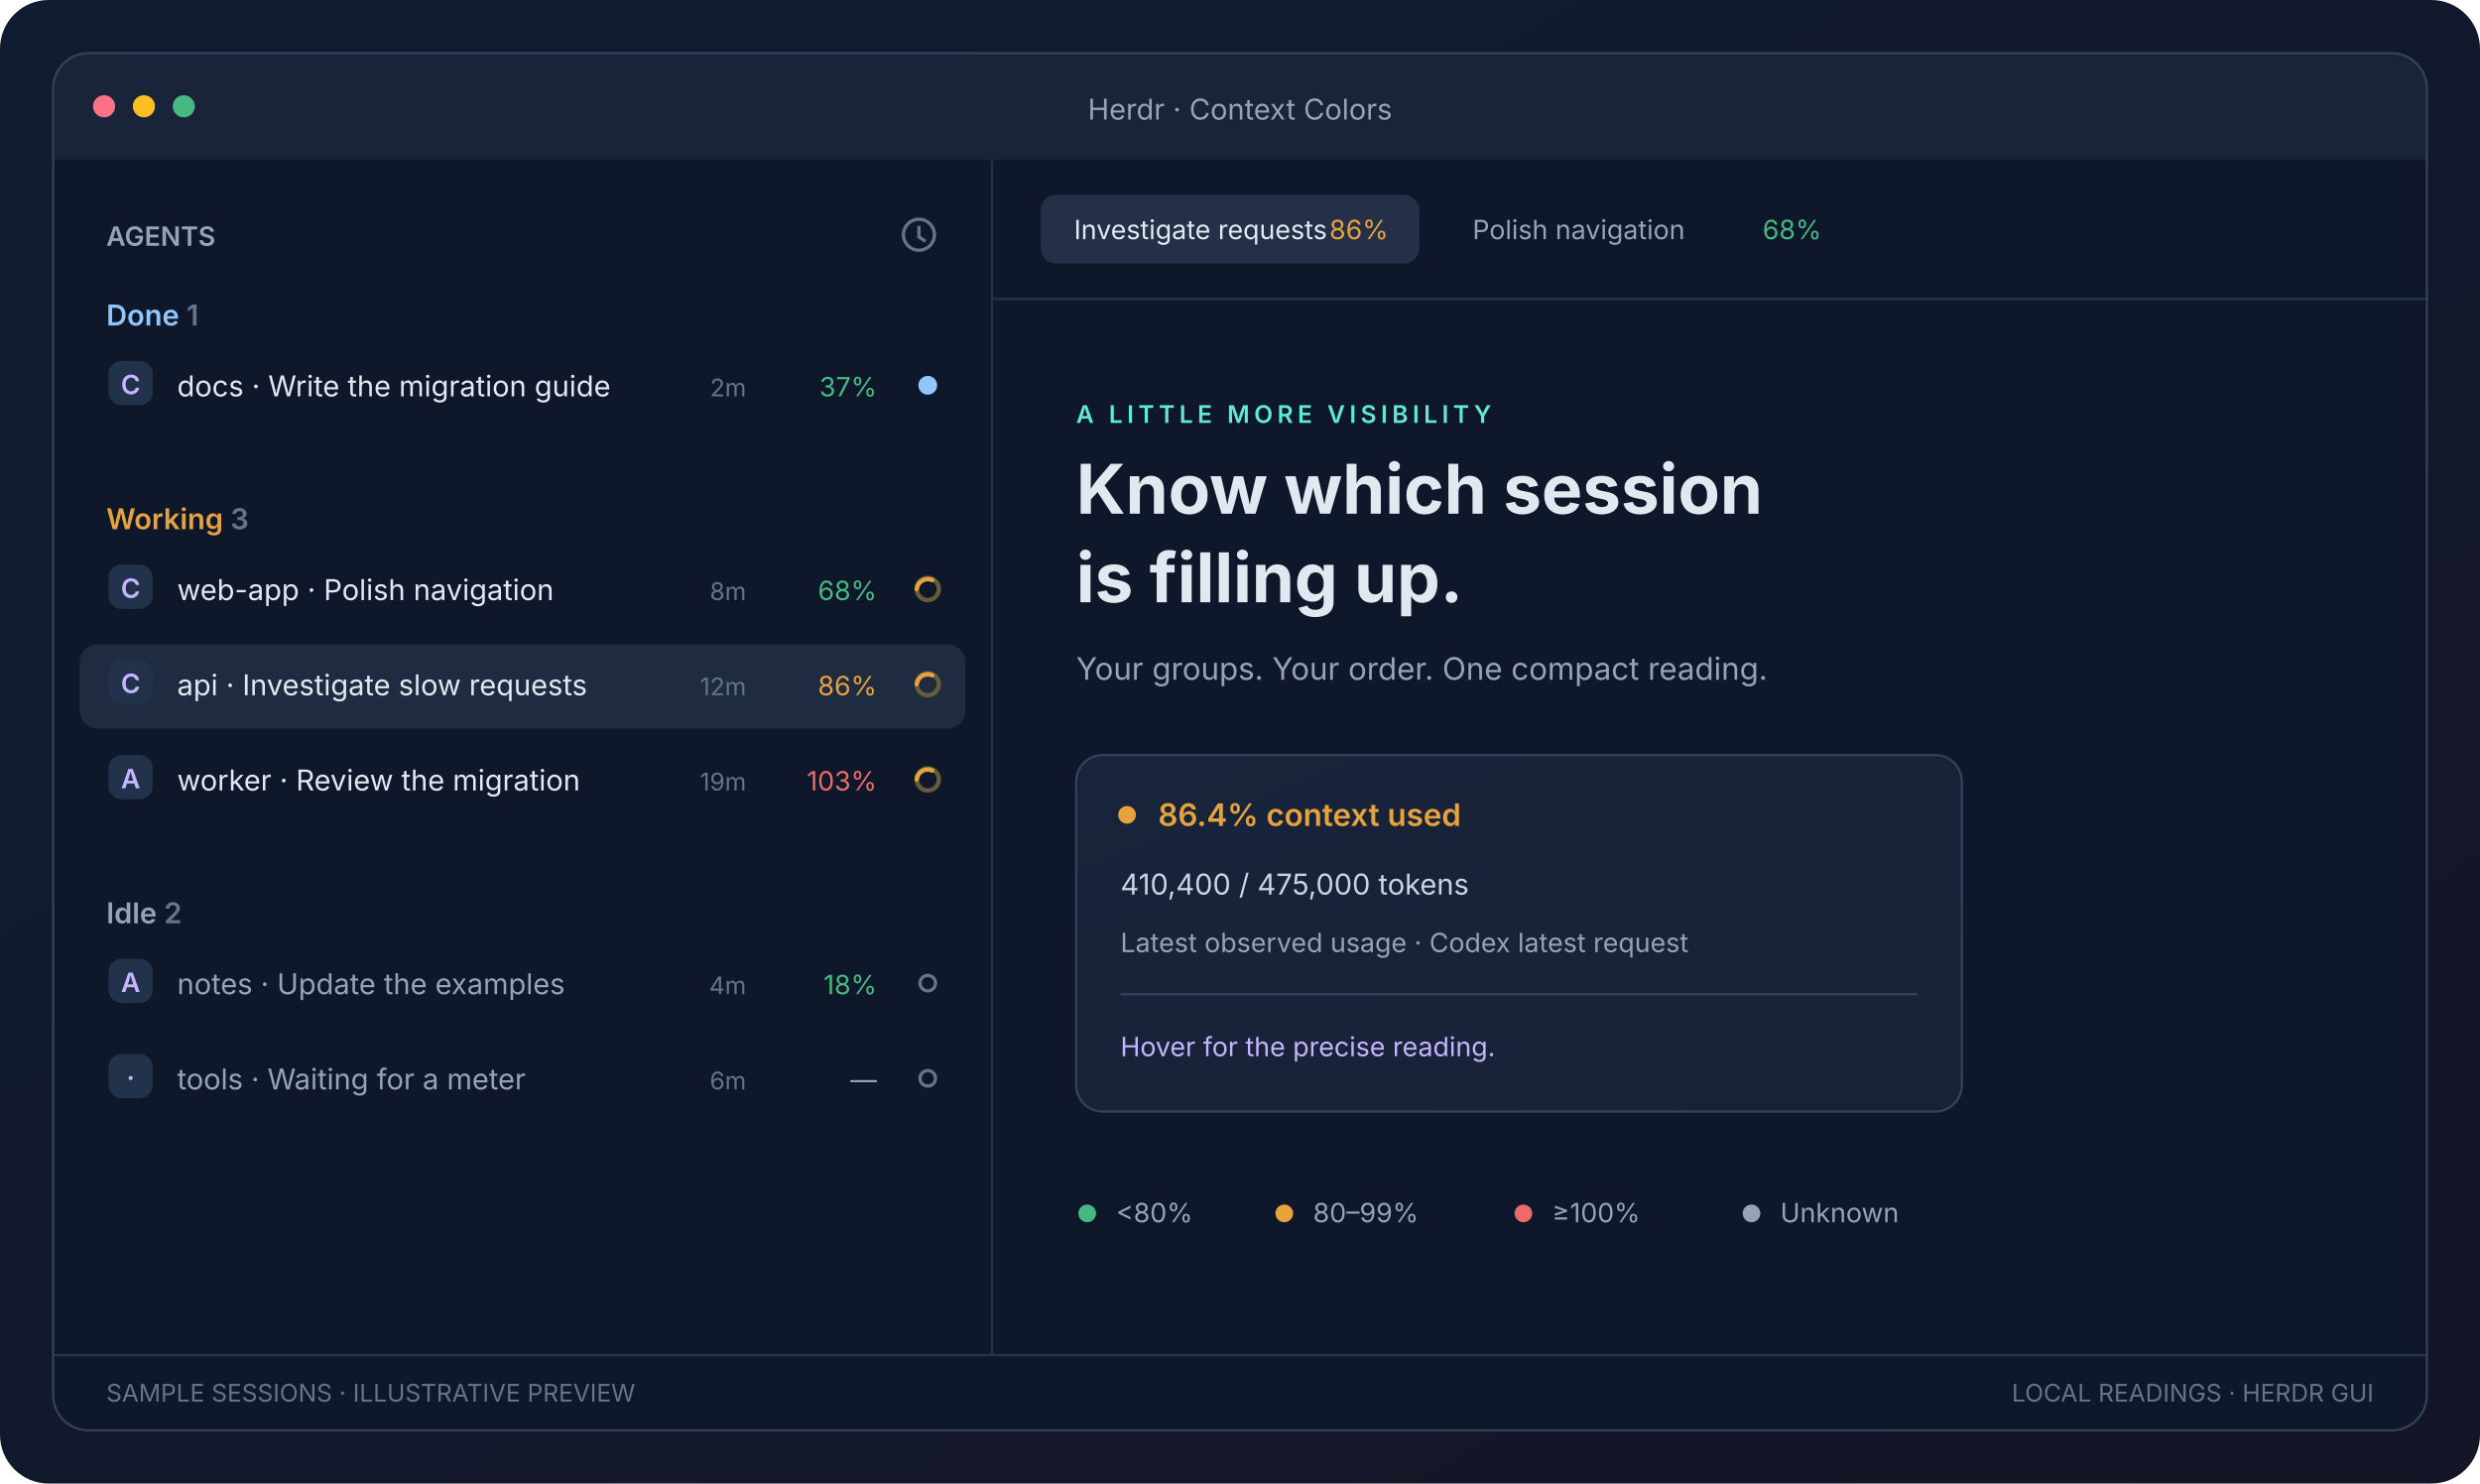
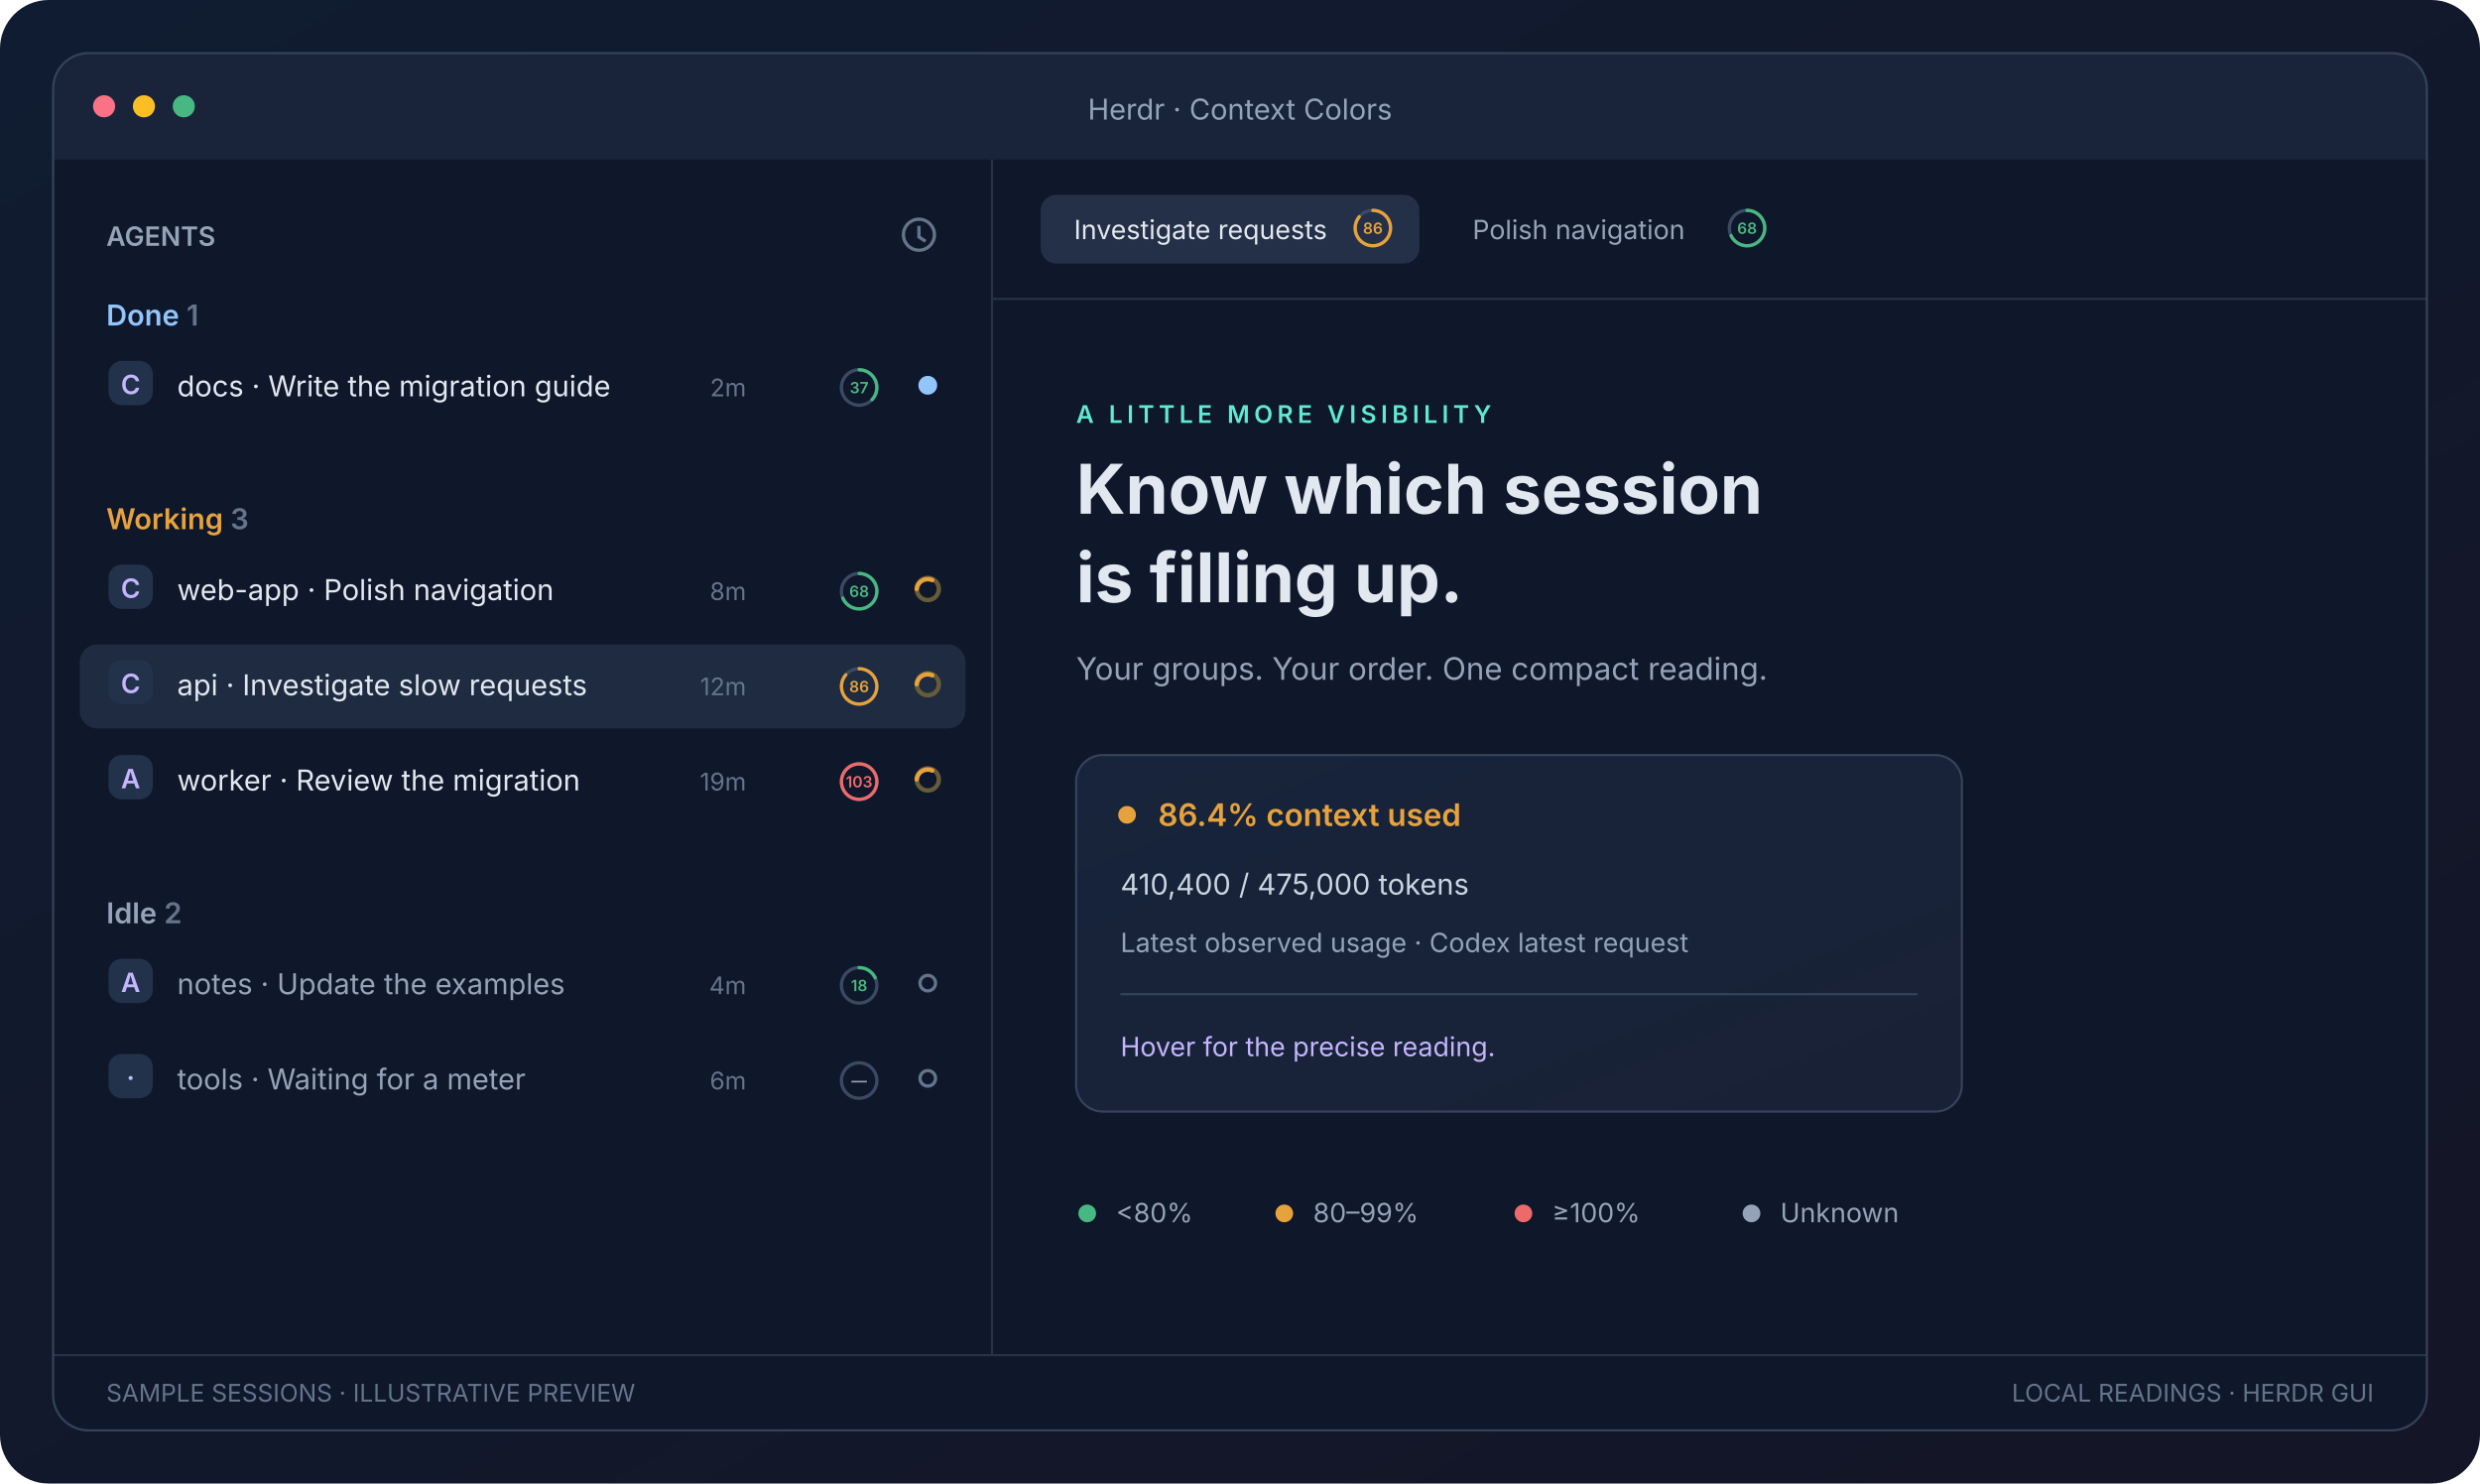
<svg xmlns="http://www.w3.org/2000/svg" width="1120" height="670" viewBox="0 0 1120 670" role="img" aria-labelledby="title description">
  <defs>
    <linearGradient id="backdrop" x2="1" y2="1">
      <stop stop-color="#101c31" />
      <stop offset="1" stop-color="#141526" />
    </linearGradient>
    <linearGradient id="card" x2="1" y2="1">
      <stop stop-color="#17243b" />
      <stop offset="1" stop-color="#192136" />
    </linearGradient>
    <clipPath id="frame">
      <rect x="24" y="24" width="1072" height="622" rx="16" />
    </clipPath>
  </defs>
  <rect width="1120" height="670" rx="22" fill="url(#backdrop)" />
  <g clip-path="url(#frame)">
    <rect x="24" y="24" width="1072" height="622" fill="#0f172a" />
    <rect x="24" y="24" width="1072" height="48" fill="#19243a" />
    <circle cx="47" cy="48" r="5" fill="#fb7185" />
    <circle cx="65" cy="48" r="5" fill="#fbbf24" />
    <circle cx="83" cy="48" r="5" fill="#47b881" />
    <g font-family="-apple-system, BlinkMacSystemFont, Segoe UI, sans-serif" fill="#e2e8f0">
      <text x="560" y="54" text-anchor="middle" font-size="13" fill="#94a3b8">Herdr · Context Colors</text>
      <path d="M448 72V612 M24 612H1096" stroke="#263247" />
      <text x="48" y="111" font-size="12" font-weight="600" fill="#94a3b8">AGENTS</text>
      <circle cx="415" cy="106" r="7" fill="none" stroke="#64748b" stroke-width="1.5" />
      <path d="M415 102v5l3 2" fill="none" stroke="#64748b" stroke-width="1.5" />
      <text x="48" y="147" font-size="13" font-weight="600" fill="#93c5fd">Done <tspan fill="#64748b">1</tspan>
      </text>
      <rect x="49" y="163" width="20" height="20" rx="6" fill="#23324b" />
      <text x="59" y="178" text-anchor="middle" font-size="12" font-weight="600" fill="#c4b5fd">C</text>
      <text x="80" y="179" font-size="13" fill="#e2e8f0">docs · Write the migration guide</text>
      <text x="337" y="179" text-anchor="end" font-size="11" fill="#64748b">2m</text>
-       <text x="396" y="179" text-anchor="end" font-size="12" fill="#47b881">37%</text>
+       <circle cx="388" cy="175" r="8" fill="none" stroke="#3b4a63" stroke-width="1.5" />
+       <path d="M 388 167 A 8 8 0 0 1 393.83 180.48" fill="none" stroke="#47b881" stroke-width="1.5" stroke-linecap="round" />
+       <text x="388" y="177.6" text-anchor="middle" font-size="7" font-weight="600" fill="#47b881">37</text>
      <circle cx="419" cy="174" r="3.5" fill="#93c5fd" stroke="#93c5fd" stroke-width="1.5" />
      <text x="48" y="239" font-size="13" font-weight="600" fill="#e6a23c">Working <tspan fill="#64748b">3</tspan>
      </text>
      <rect x="49" y="255" width="20" height="20" rx="6" fill="#23324b" />
      <text x="59" y="270" text-anchor="middle" font-size="12" font-weight="600" fill="#c4b5fd">C</text>
      <text x="80" y="271" font-size="13" fill="#e2e8f0">web-app · Polish navigation</text>
      <text x="337" y="271" text-anchor="end" font-size="11" fill="#64748b">8m</text>
-       <text x="396" y="271" text-anchor="end" font-size="12" fill="#47b881">68%</text>
+       <circle cx="388" cy="267" r="8" fill="none" stroke="#3b4a63" stroke-width="1.5" />
+       <path d="M 388 259 A 8 8 0 1 1 380.64 270.13" fill="none" stroke="#47b881" stroke-width="1.5" stroke-linecap="round" />
+       <text x="388" y="269.6" text-anchor="middle" font-size="7" font-weight="600" fill="#47b881">68</text>
      <circle cx="419" cy="266" r="5" fill="none" stroke="#665c38" stroke-width="2" />
      <path d="M414,266a5,5 0 0,1 7,-4" fill="none" stroke="#e6a23c" stroke-width="2" stroke-linecap="round" />
      <rect x="36" y="291" width="400" height="38" rx="8" fill="#1e2b40" />
      <rect x="49" y="298" width="20" height="20" rx="6" fill="#23324b" />
      <text x="59" y="313" text-anchor="middle" font-size="12" font-weight="600" fill="#c4b5fd">C</text>
      <text x="80" y="314" font-size="13" fill="#e2e8f0">api · Investigate slow requests</text>
      <text x="337" y="314" text-anchor="end" font-size="11" fill="#64748b">12m</text>
-       <text x="396" y="314" text-anchor="end" font-size="12" fill="#e6a23c">86%</text>
+       <circle cx="388" cy="310" r="8" fill="none" stroke="#3b4a63" stroke-width="1.5" />
+       <path d="M 388 302 A 8 8 0 1 1 381.97 304.75" fill="none" stroke="#e6a23c" stroke-width="1.5" stroke-linecap="round" />
+       <text x="388" y="312.6" text-anchor="middle" font-size="7" font-weight="600" fill="#e6a23c">86</text>
      <circle cx="419" cy="309" r="5" fill="none" stroke="#665c38" stroke-width="2" />
      <path d="M414,309a5,5 0 0,1 7,-4" fill="none" stroke="#e6a23c" stroke-width="2" stroke-linecap="round" />
      <rect x="49" y="341" width="20" height="20" rx="6" fill="#23324b" />
      <text x="59" y="356" text-anchor="middle" font-size="12" font-weight="600" fill="#c4b5fd">A</text>
      <text x="80" y="357" font-size="13" fill="#e2e8f0">worker · Review the migration</text>
      <text x="337" y="357" text-anchor="end" font-size="11" fill="#64748b">19m</text>
-       <text x="396" y="357" text-anchor="end" font-size="12" fill="#ed6a6a">103%</text>
+       <circle cx="388" cy="353" r="8" fill="none" stroke="#3b4a63" stroke-width="1.5" />
+       <circle cx="388" cy="353" r="8" fill="none" stroke="#ed6a6a" stroke-width="1.5" />
+       <text x="388" y="355.6" text-anchor="middle" font-size="7" font-weight="600" fill="#ed6a6a">103</text>
      <circle cx="419" cy="352" r="5" fill="none" stroke="#665c38" stroke-width="2" />
      <path d="M414,352a5,5 0 0,1 7,-4" fill="none" stroke="#e6a23c" stroke-width="2" stroke-linecap="round" />
      <text x="48" y="417" font-size="13" font-weight="600" fill="#94a3b8">Idle <tspan fill="#64748b">2</tspan>
      </text>
      <rect x="49" y="433" width="20" height="20" rx="6" fill="#23324b" />
      <text x="59" y="448" text-anchor="middle" font-size="12" font-weight="600" fill="#c4b5fd">A</text>
      <text x="80" y="449" font-size="13" fill="#94a3b8">notes · Update the examples</text>
      <text x="337" y="449" text-anchor="end" font-size="11" fill="#64748b">4m</text>
-       <text x="396" y="449" text-anchor="end" font-size="12" fill="#47b881">18%</text>
+       <circle cx="388" cy="445" r="8" fill="none" stroke="#3b4a63" stroke-width="1.5" />
+       <path d="M 388 437 A 8 8 0 0 1 395.24 441.59" fill="none" stroke="#47b881" stroke-width="1.5" stroke-linecap="round" />
+       <text x="388" y="447.6" text-anchor="middle" font-size="7" font-weight="600" fill="#47b881">18</text>
      <circle cx="419" cy="444" r="3.5" fill="none" stroke="#64748b" stroke-width="1.5" />
      <rect x="49" y="476" width="20" height="20" rx="6" fill="#23324b" />
      <text x="59" y="491" text-anchor="middle" font-size="12" font-weight="600" fill="#c4b5fd">·</text>
      <text x="80" y="492" font-size="13" fill="#94a3b8">tools · Waiting for a meter</text>
      <text x="337" y="492" text-anchor="end" font-size="11" fill="#64748b">6m</text>
-       <text x="396" y="492" text-anchor="end" font-size="12" fill="#94a3b8">—</text>
+       <circle cx="388" cy="488" r="8" fill="none" stroke="#3b4a63" stroke-width="1.5" />
+       <text x="388" y="490.6" text-anchor="middle" font-size="7" font-weight="600" fill="#94a3b8">—</text>
      <circle cx="419" cy="487" r="3.5" fill="none" stroke="#64748b" stroke-width="1.5" />
      <rect x="470" y="88" width="171" height="31" rx="7" fill="#243047" />
      <text x="485" y="108" font-size="12">Investigate requests</text>
-       <text x="627" y="108" text-anchor="end" font-size="12" fill="#e6a23c">86%</text>
+       <circle cx="620" cy="103" r="8" fill="none" stroke="#3b4a63" stroke-width="1.5" />
+       <path d="M 620 95 A 8 8 0 1 1 613.84 97.90" fill="none" stroke="#e6a23c" stroke-width="1.5" stroke-linecap="round" />
+       <text x="620" y="105.6" text-anchor="middle" font-size="7" font-weight="600" fill="#e6a23c">86</text>
      <text x="665" y="108" font-size="12" fill="#94a3b8">Polish navigation</text>
-       <text x="796" y="108" font-size="12" fill="#47b881">68%</text>
+       <circle cx="789" cy="103" r="8" fill="none" stroke="#3b4a63" stroke-width="1.5" />
+       <path d="M 789 95 A 8 8 0 1 1 781.76 106.41" fill="none" stroke="#47b881" stroke-width="1.5" stroke-linecap="round" />
+       <text x="789" y="105.6" text-anchor="middle" font-size="7" font-weight="600" fill="#47b881">68</text>
      <path d="M448 135H1096" stroke="#263247" />
      <text x="486" y="191" font-size="11" font-weight="600" letter-spacing="2" fill="#5eead4">A LITTLE MORE VISIBILITY</text>
      <text x="486" y="232" font-size="31" font-weight="650">Know which session</text>
      <text x="486" y="272" font-size="31" font-weight="650">is filling up.</text>
      <text x="486" y="307" font-size="14" fill="#94a3b8">Your groups. Your order. One compact reading.</text>
      <rect x="486" y="341" width="400" height="161" rx="12" fill="url(#card)" stroke="#34425b" />
      <circle cx="509" cy="368" r="4" fill="#e6a23c" />
      <text x="523" y="373" font-size="14" font-weight="600" fill="#e6a23c">86.4% context used</text>
      <text x="506" y="404" font-size="13" fill="#cbd5e1">410,400 / 475,000 tokens</text>
      <text x="506" y="430" font-size="12" fill="#94a3b8">Latest observed usage · Codex latest request</text>
      <path d="M506 449H866" stroke="#34425b" />
      <text x="506" y="477" font-size="12" fill="#c4b5fd">Hover for the precise reading.</text>
      <circle cx="491" cy="548" r="4" fill="#47b881" />
      <text x="504" y="552" font-size="12" fill="#94a3b8">&lt;80%</text>
      <circle cx="580" cy="548" r="4" fill="#e6a23c" />
      <text x="593" y="552" font-size="12" fill="#94a3b8">80–99%</text>
      <circle cx="688" cy="548" r="4" fill="#ed6a6a" />
      <text x="701" y="552" font-size="12" fill="#94a3b8">≥100%</text>
      <circle cx="791" cy="548" r="4" fill="#94a3b8" />
      <text x="804" y="552" font-size="12" fill="#94a3b8">Unknown</text>
      <text x="48" y="633" font-size="11" fill="#64748b">SAMPLE SESSIONS · ILLUSTRATIVE PREVIEW</text>
      <text x="1072" y="633" text-anchor="end" font-size="11" fill="#64748b">LOCAL READINGS · HERDR GUI</text>
    </g>
  </g>
  <rect x="24" y="24" width="1072" height="622" rx="16" fill="none" stroke="#34425b" />
</svg>
